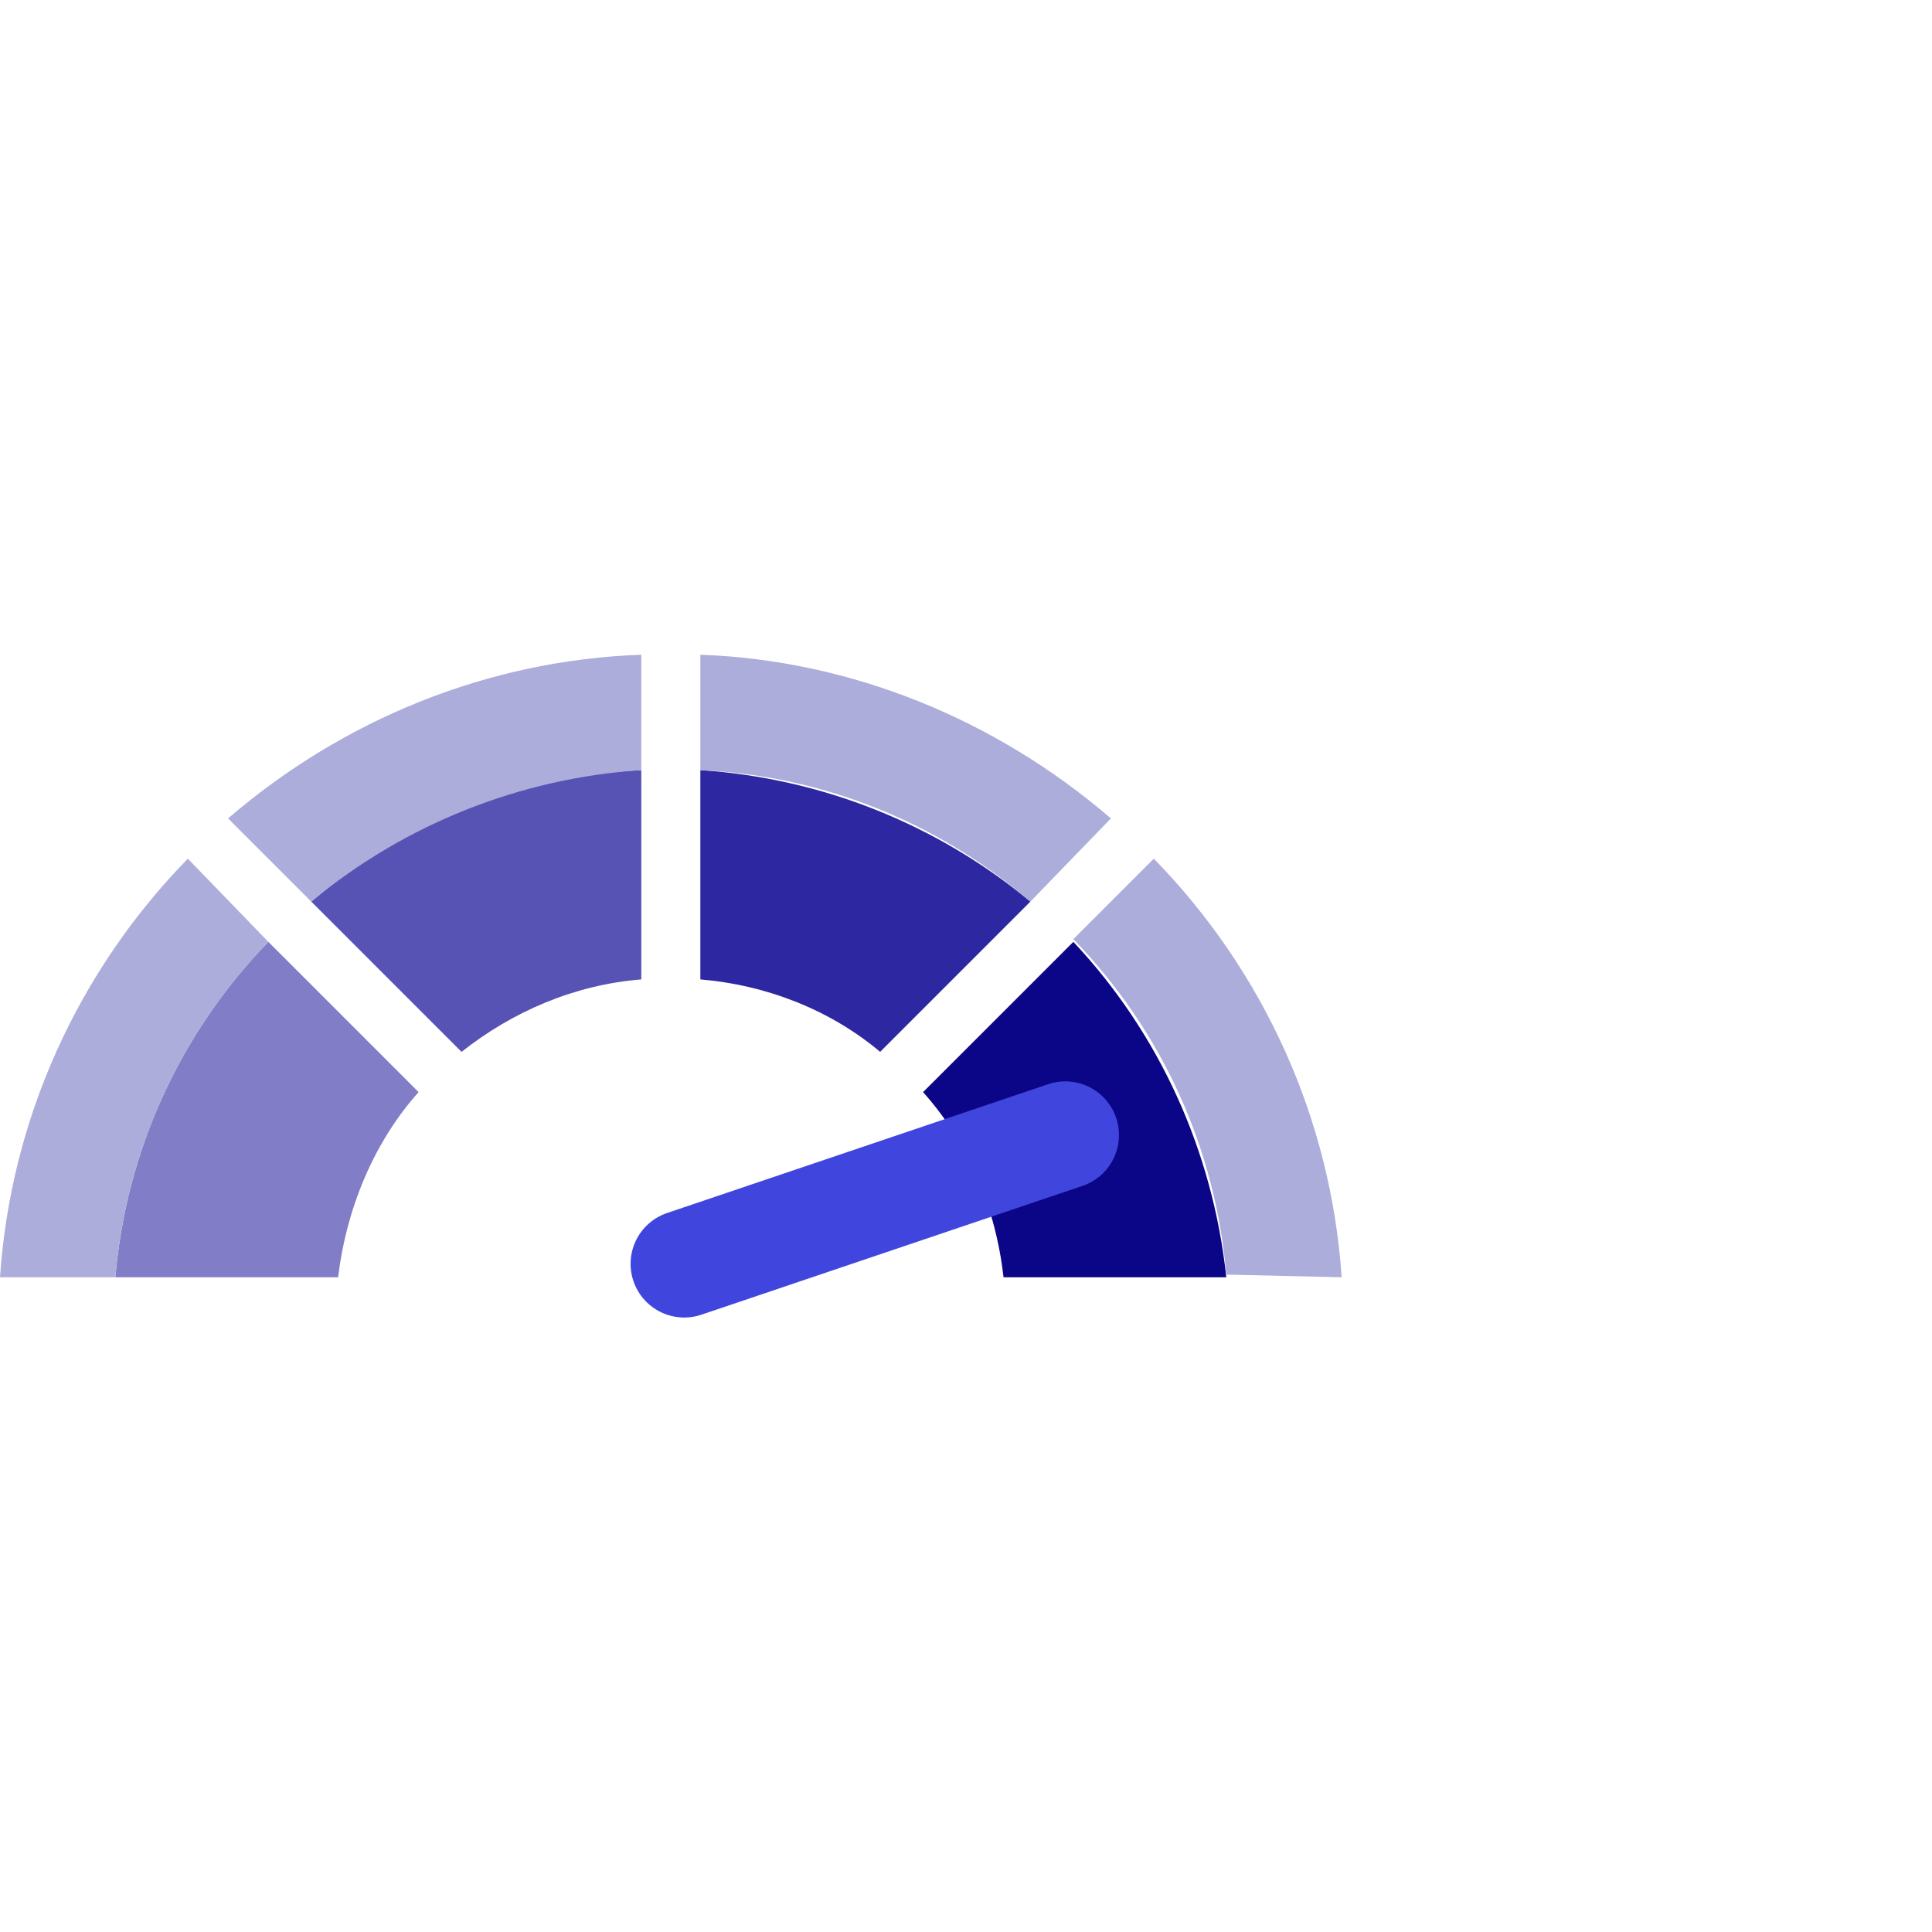
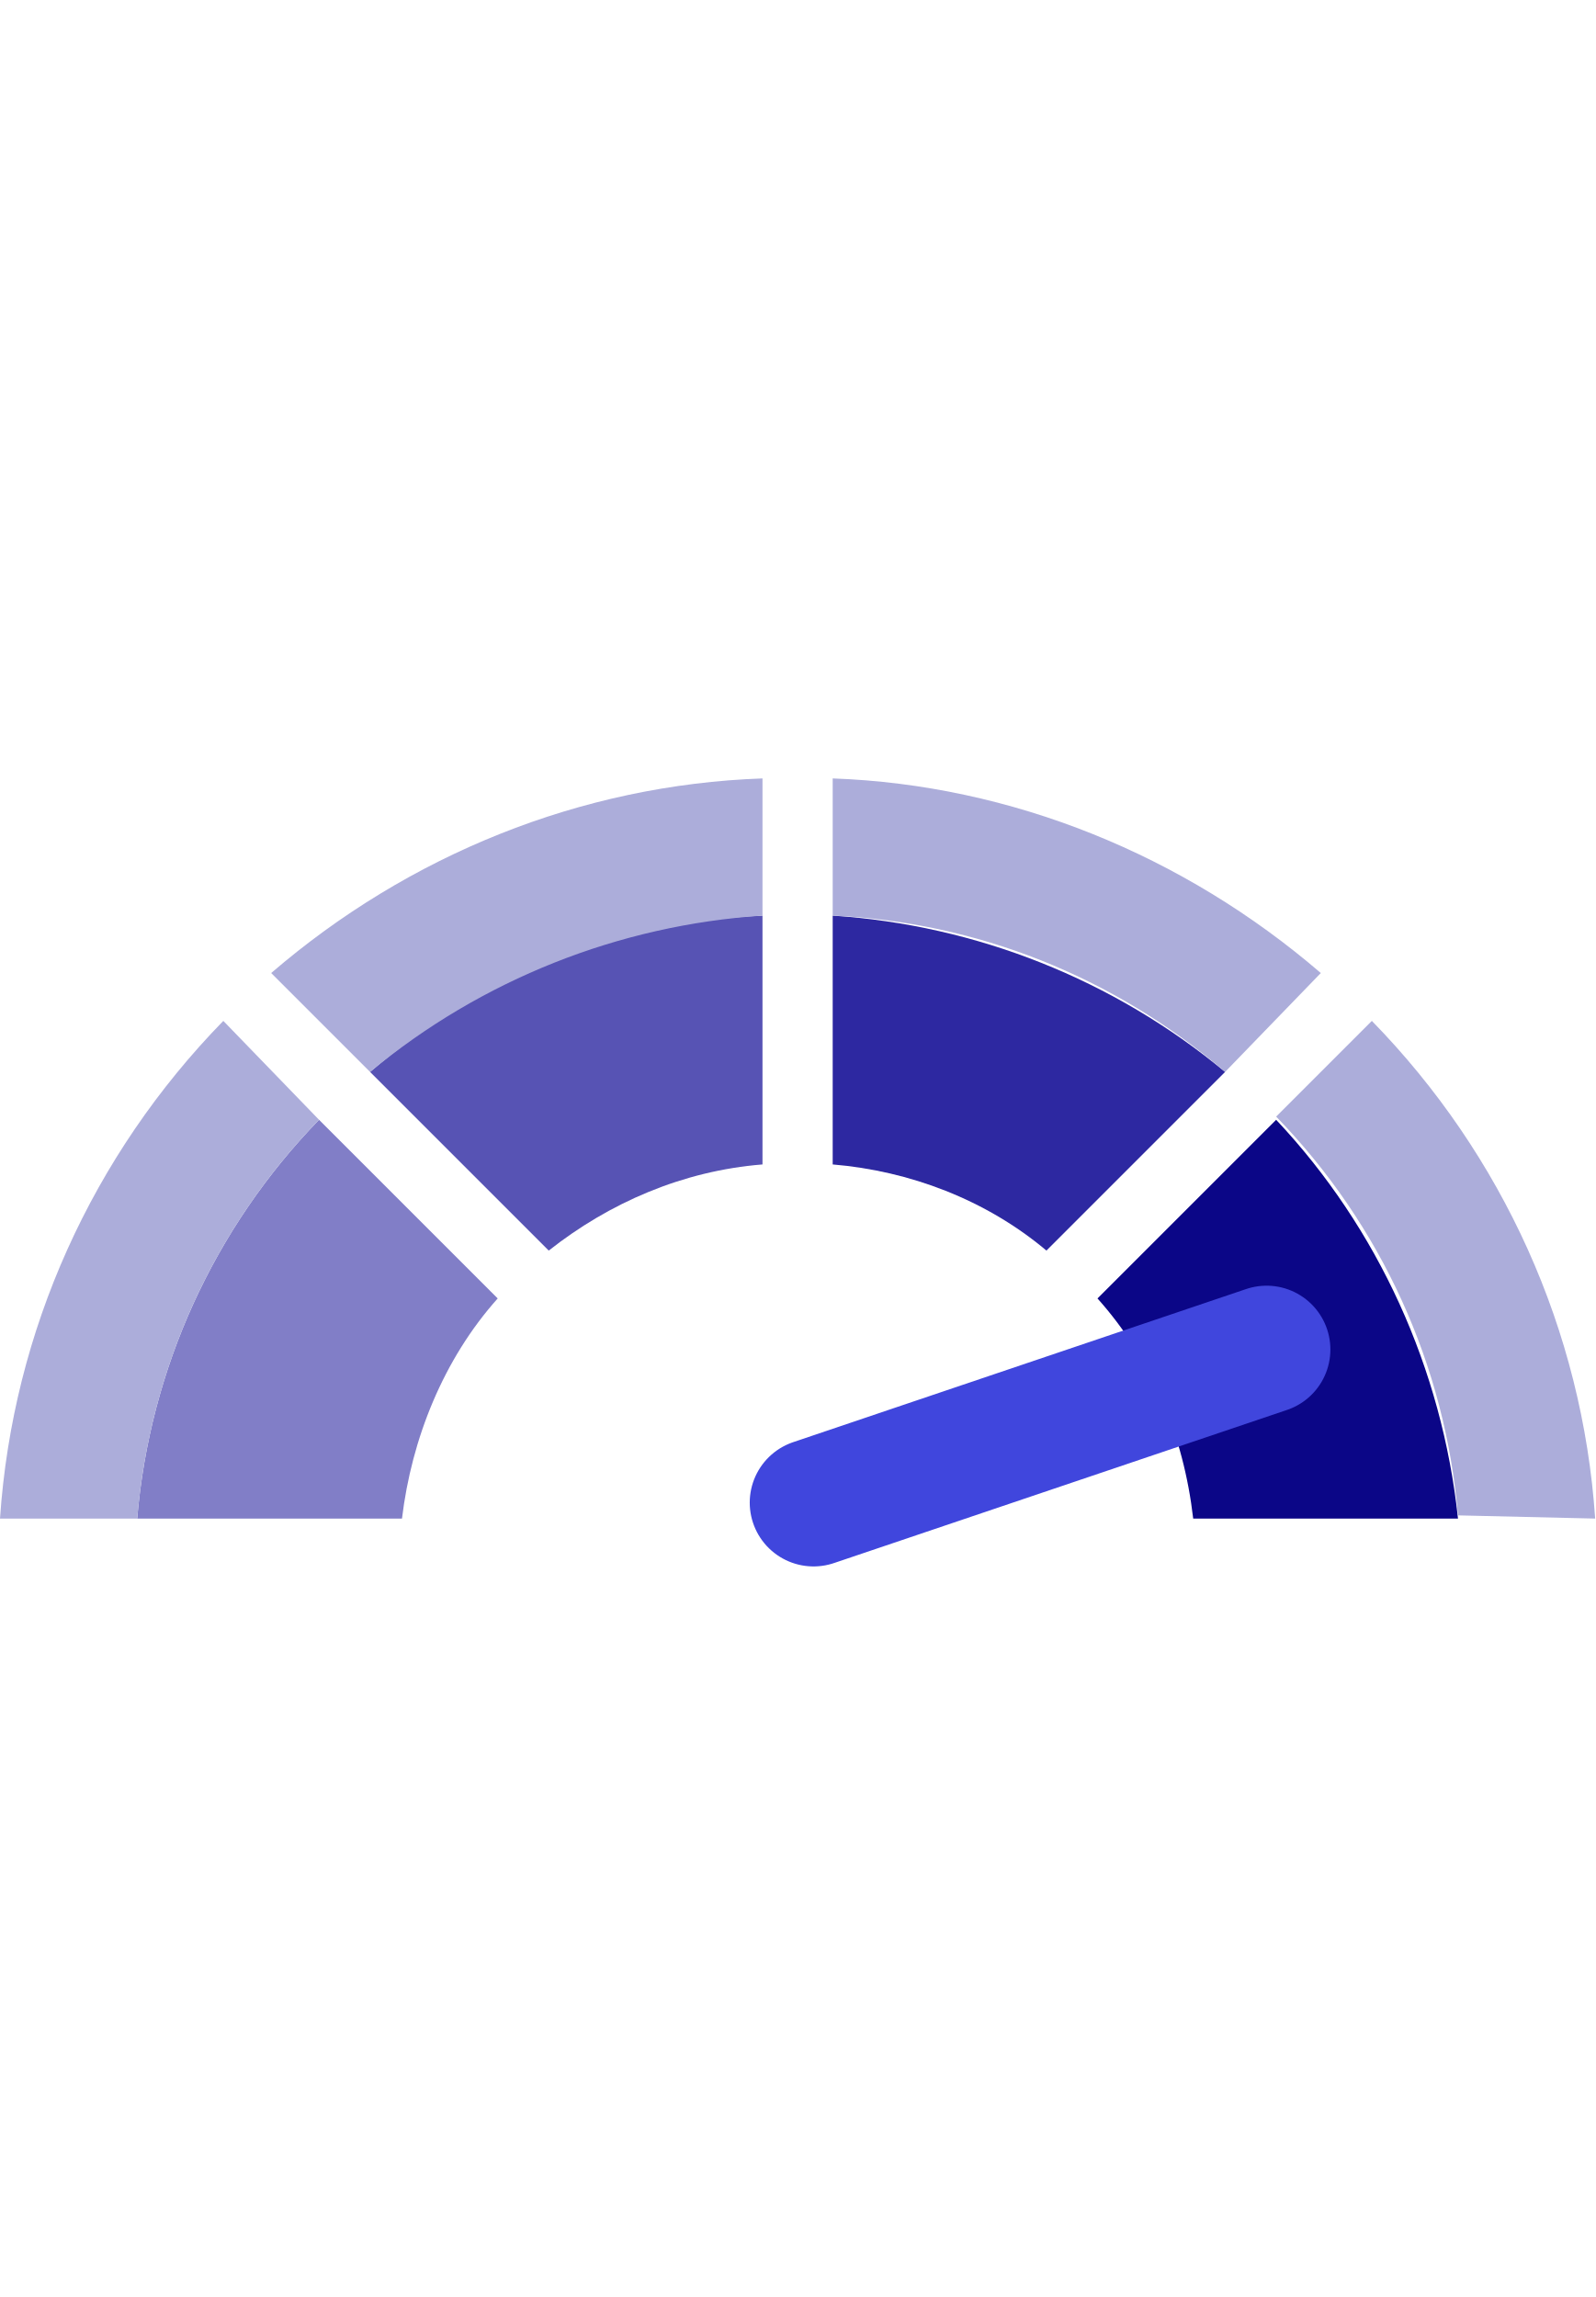
- <svg xmlns="http://www.w3.org/2000/svg" viewBox="0 0 72 72">
+ <svg xmlns="http://www.w3.org/2000/svg" viewBox="0 0 50 72">
  <style>.a{fill:#2d28a1}.b{fill:#817ec7}.c{fill:#5753b4}.d{fill:#0b0687}.e{fill:#acadda}.f{fill:none;stroke:#4046dD;stroke-width:4;stroke-linecap:round;stroke-linejoin:round}</style>
  <path d="M38.4 33.6c-3.5-2.9-7.8-4.6-12.3-4.9v7.8c2.4.2 4.8 1.1 6.7 2.7l5.6-5.6z" class="a" />
  <path d="M10 35.1c-3.3 3.4-5.3 7.8-5.7 12.5h8.3c.3-2.5 1.3-5 3-6.9L10 35.1z" class="b" />
  <path d="M23.9 28.7c-4.5.2-8.8 1.9-12.3 4.9l5.6 5.6c1.9-1.5 4.2-2.5 6.7-2.7v-7.8z" class="c" />
  <path d="M40 35.1l-5.6 5.6c1.7 1.9 2.7 4.3 3 6.9h8.3c-.5-4.7-2.5-9.1-5.7-12.5z" class="d" />
  <path d="M7 32C2.9 36.2.4 41.7 0 47.6h4.3c.4-4.7 2.4-9.1 5.7-12.5L7 32zm16.9-7.6c-5.7.2-11.1 2.4-15.4 6.1l3.1 3.1c3.5-2.9 7.8-4.6 12.3-4.9v-4.3zm17.5 6.1c-4.3-3.7-9.7-5.9-15.3-6.1v4.3c4.5.2 8.8 1.9 12.3 4.9l3-3.1zM50 47.6c-.4-5.9-2.9-11.4-7-15.6l-3 3c3.3 3.4 5.3 7.8 5.7 12.5l4.3.1z" class="e" />
  <path d="M39.7 42.3l-14.2 4.8" class="f" />
</svg>
